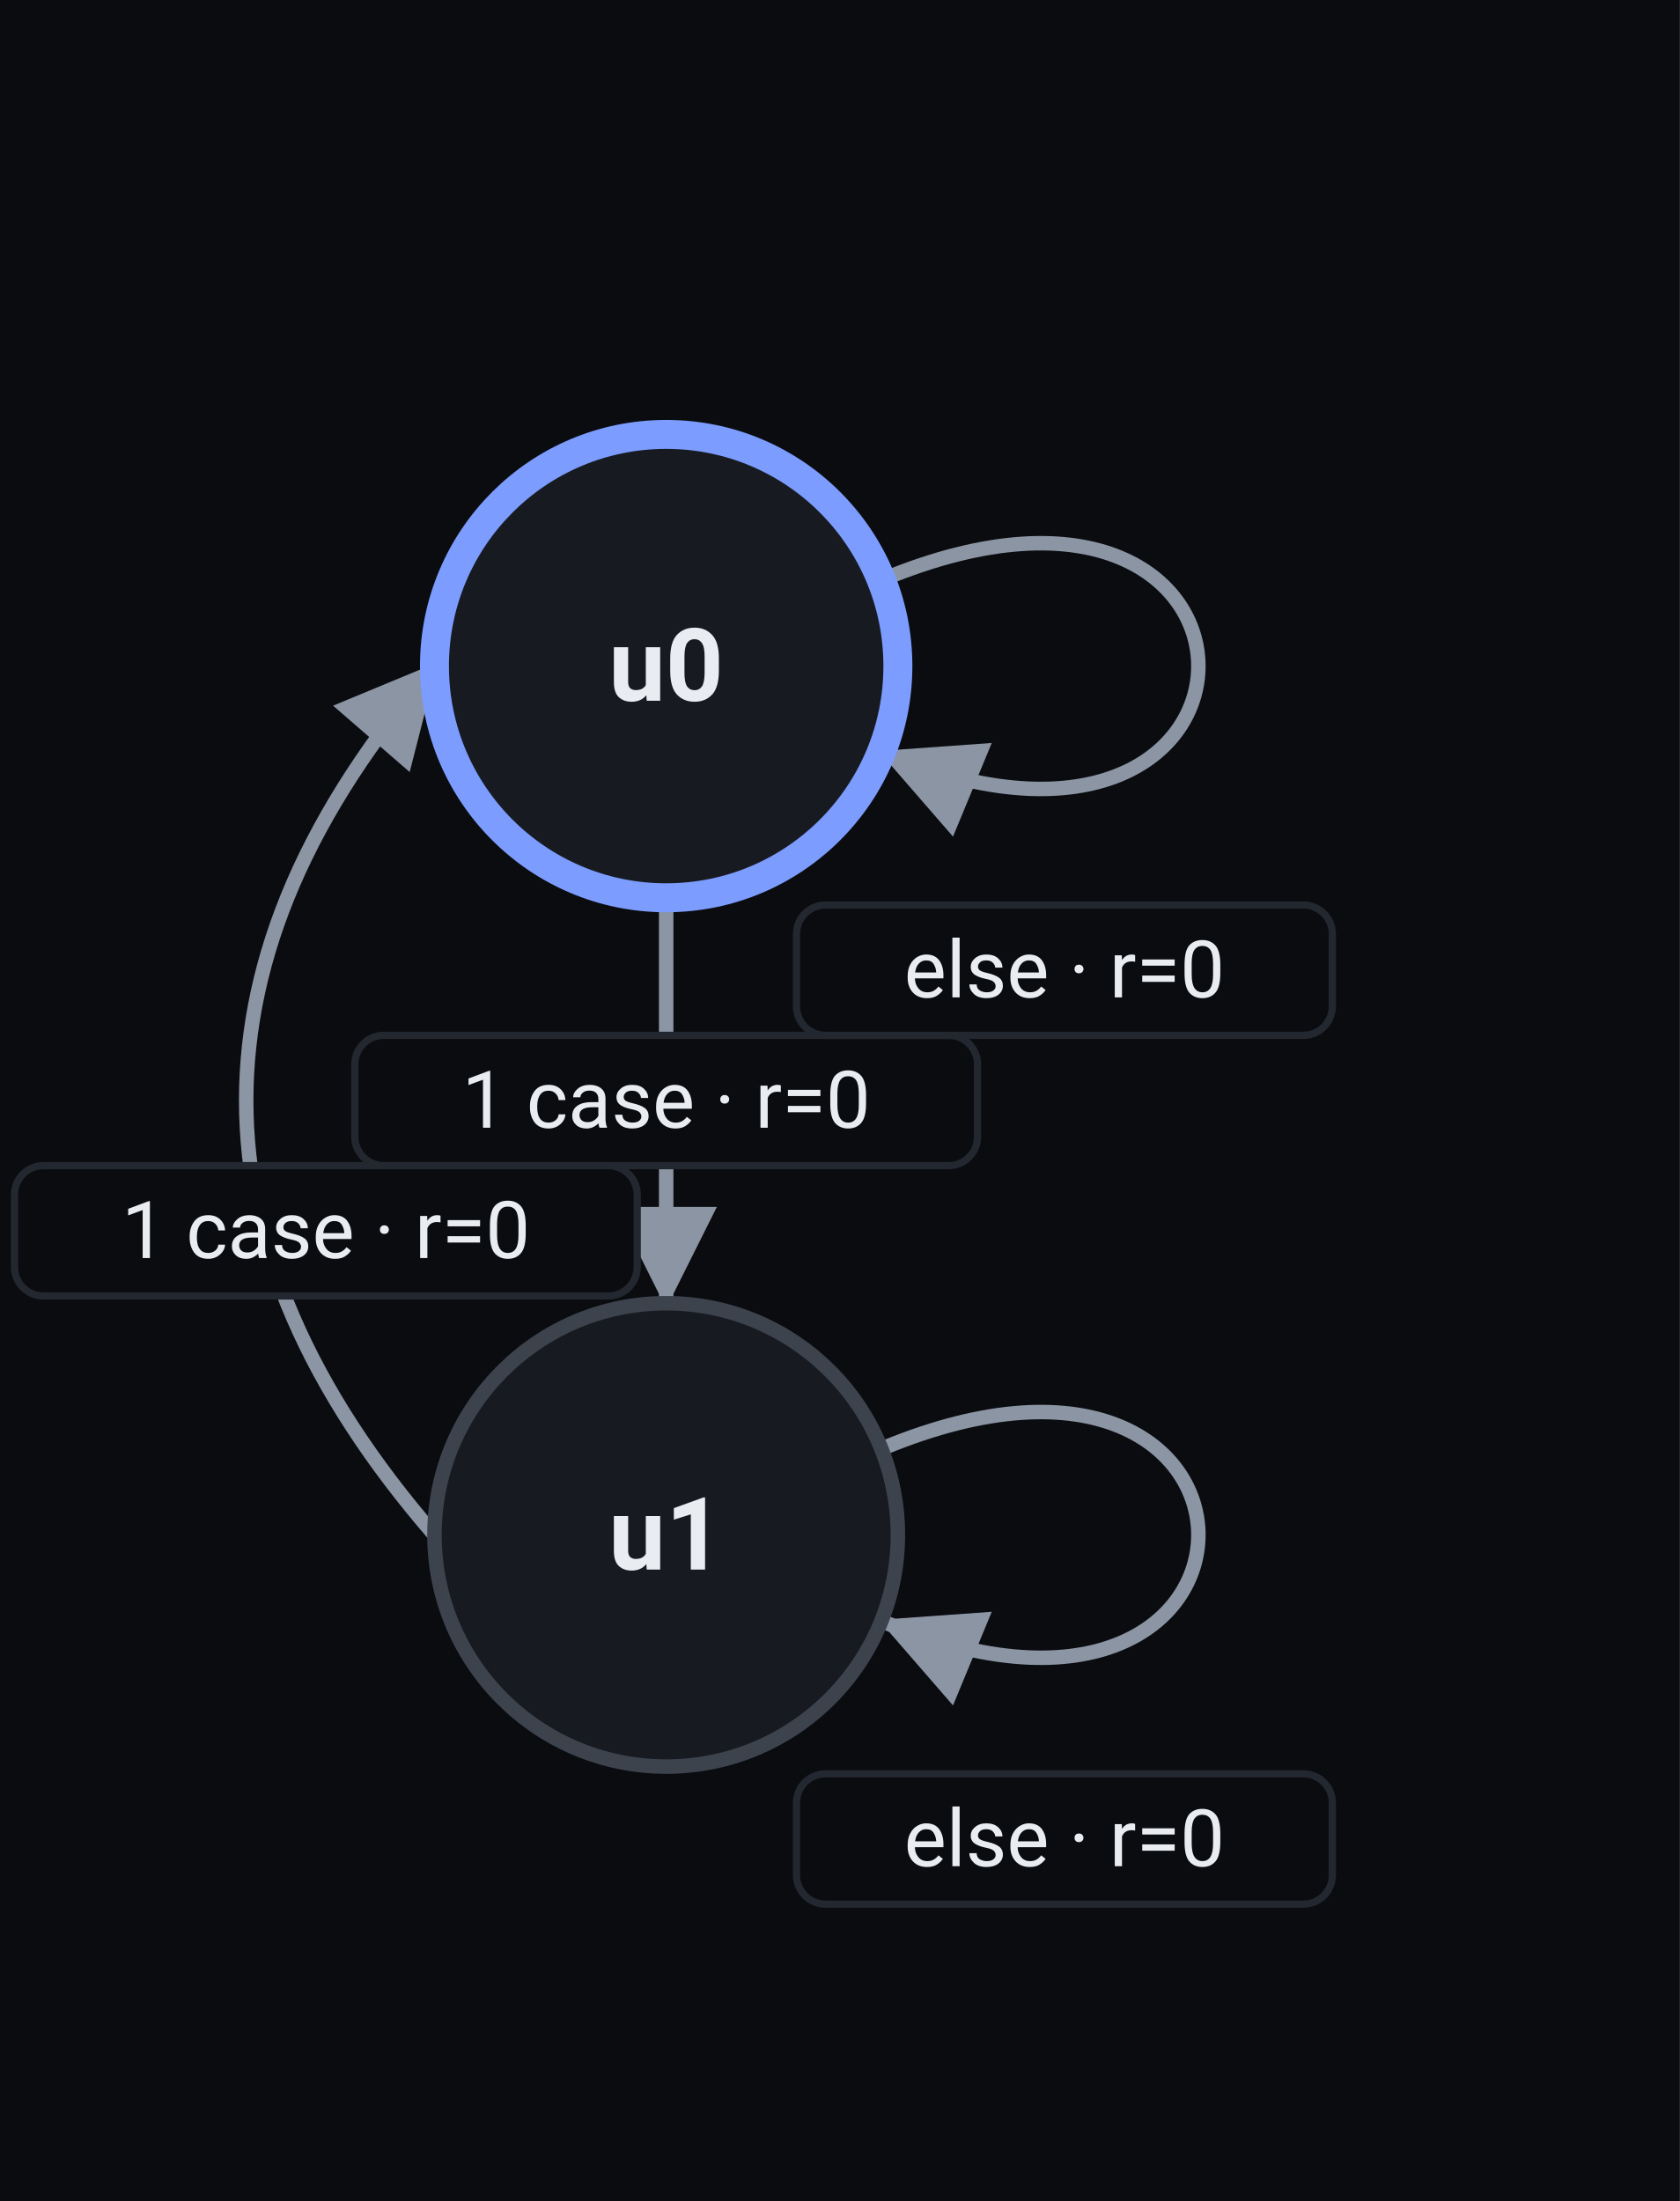
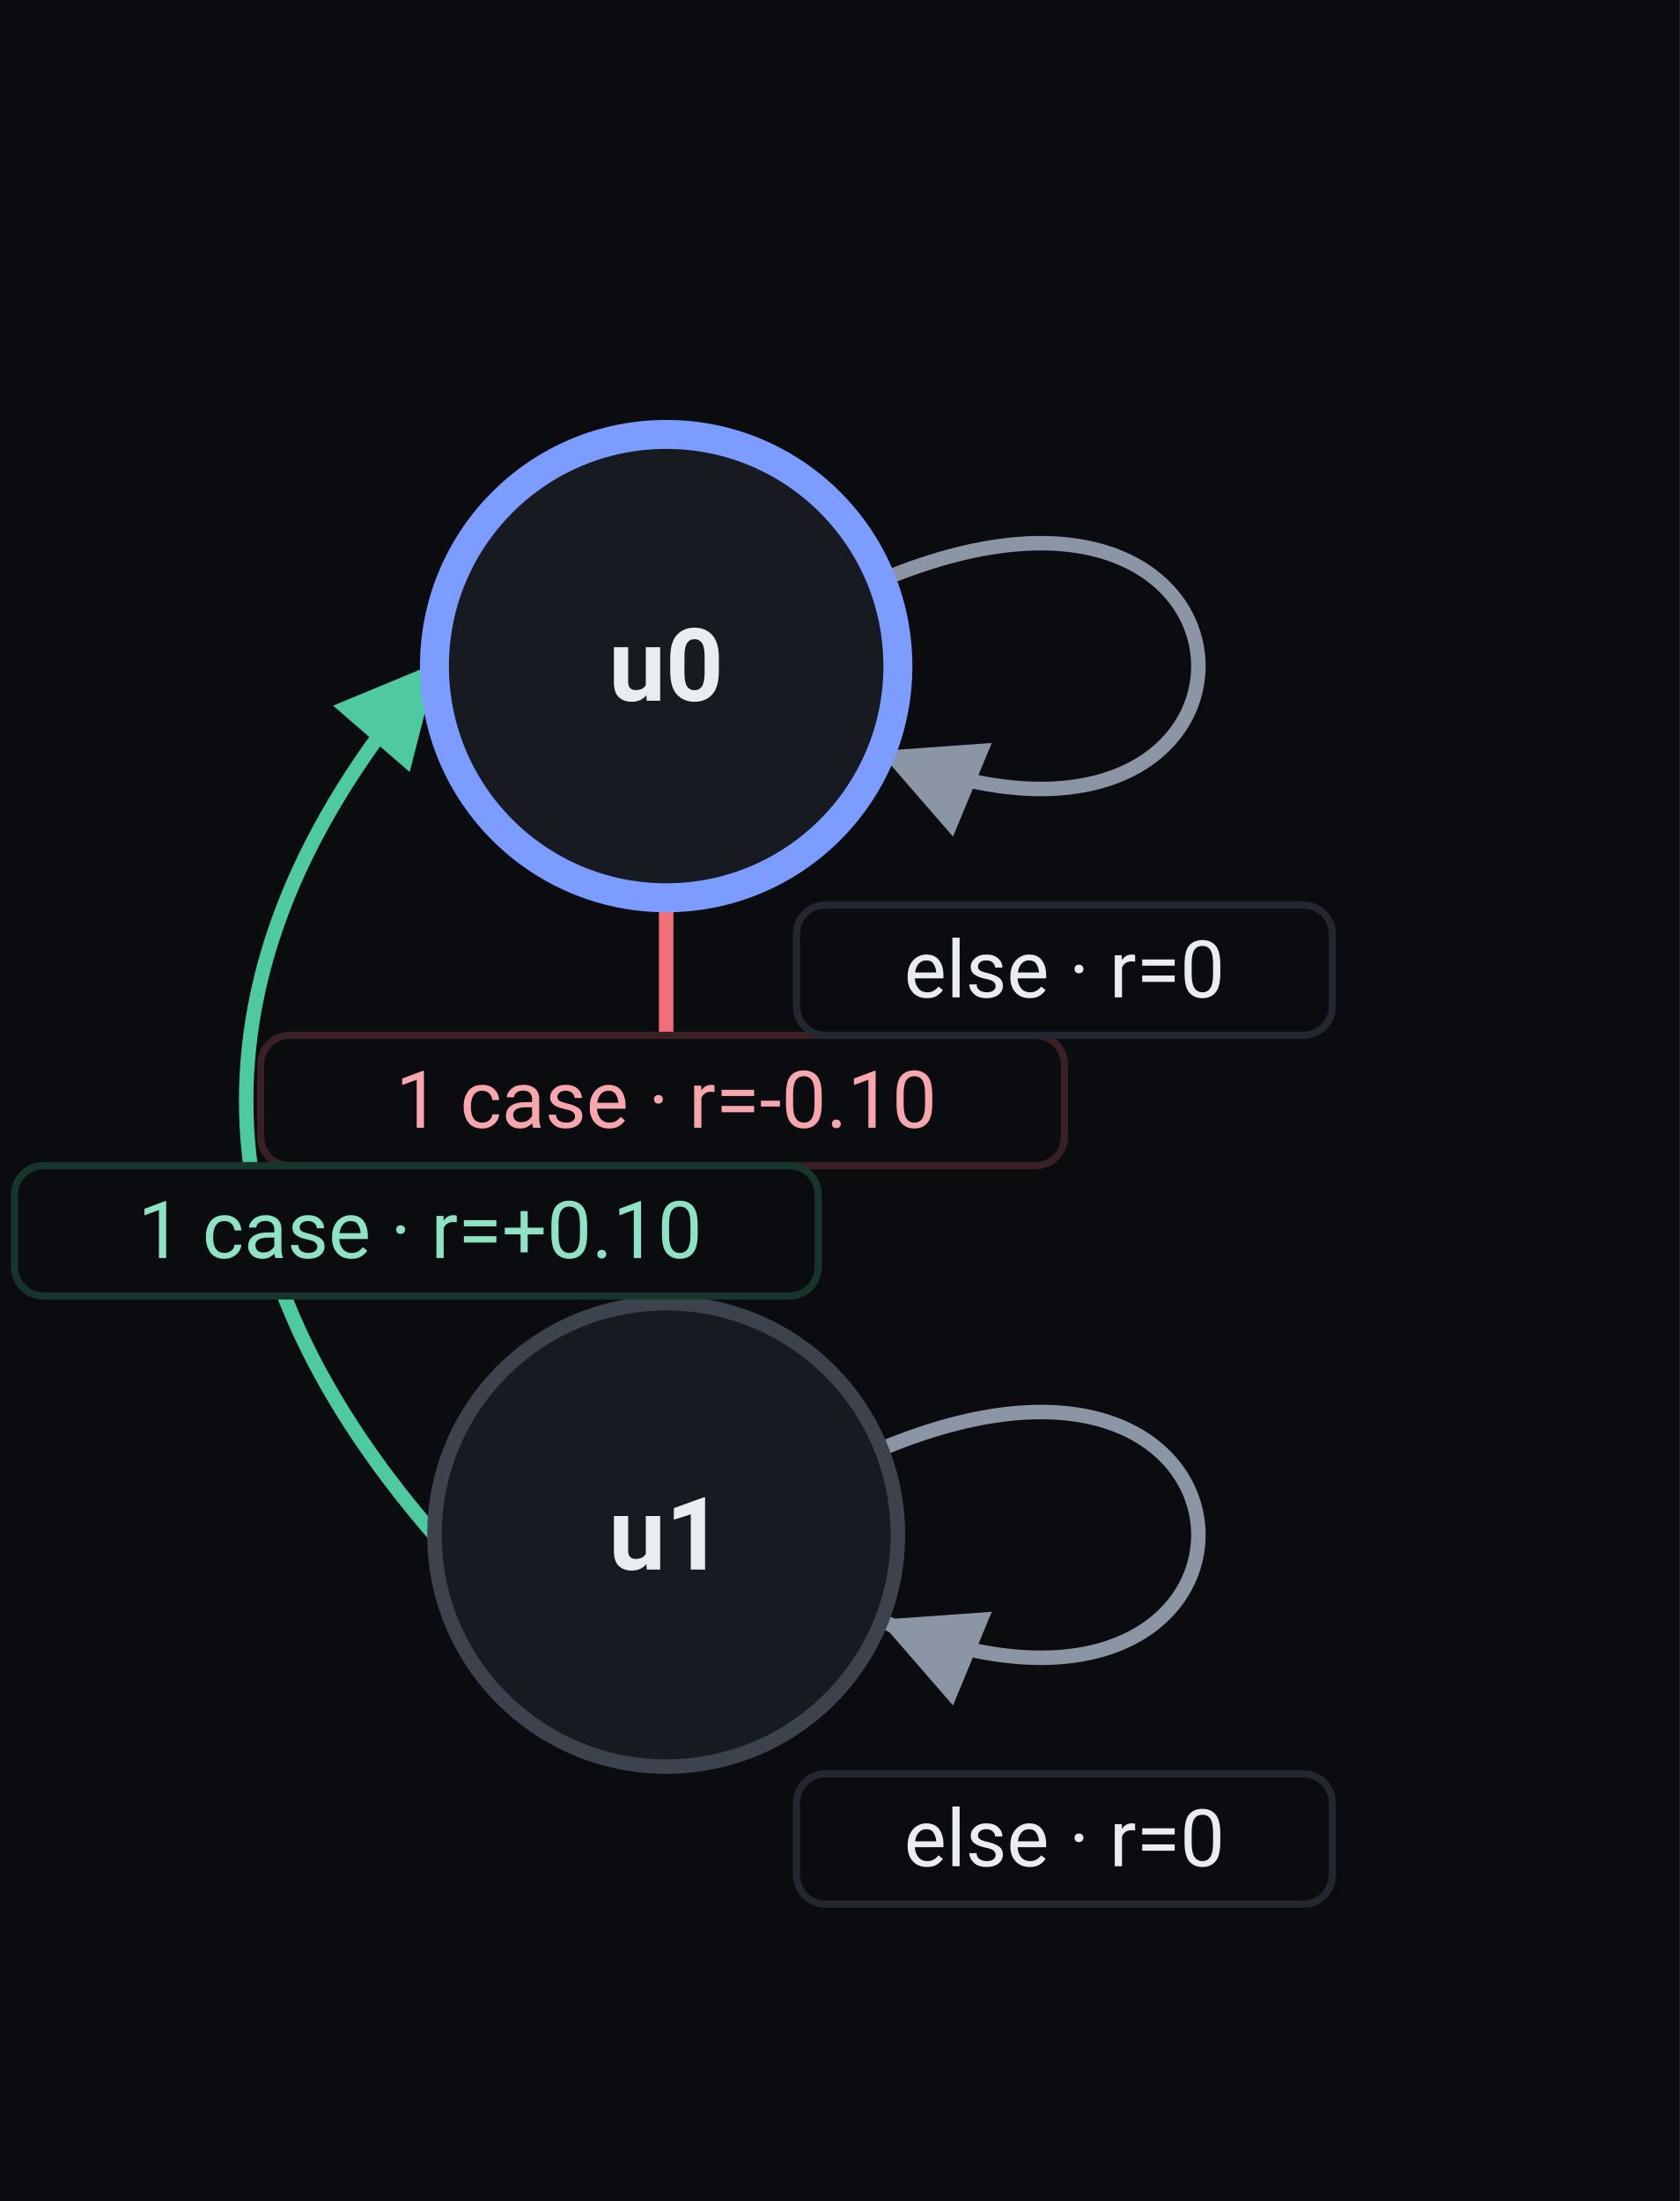
<svg xmlns="http://www.w3.org/2000/svg" width="232" height="304" viewBox="0 0 232 304" font-family="-apple-system, Segoe UI, Roboto, Helvetica, Arial, sans-serif">
  <defs>
    <marker id="arrow-positive" viewBox="0 0 10 10" refX="9.5" refY="5" markerWidth="7" markerHeight="7" orient="auto">
      <path d="M 0 0 L 10 5 L 0 10 z" fill="#4ec9a0" />
    </marker>
    <marker id="arrow-negative" viewBox="0 0 10 10" refX="9.5" refY="5" markerWidth="7" markerHeight="7" orient="auto">
      <path d="M 0 0 L 10 5 L 0 10 z" fill="#f0707a" />
    </marker>
    <marker id="arrow-zero" viewBox="0 0 10 10" refX="9.5" refY="5" markerWidth="7" markerHeight="7" orient="auto">
      <path d="M 0 0 L 10 5 L 0 10 z" fill="#8b95a3" />
    </marker>
  </defs>
  <rect width="100%" height="100%" fill="#0a0c10" />
  <g>
-     <path d="M 92 124 L 92 180" fill="none" stroke="#8b95a3" stroke-width="2" marker-end="url(#arrow-zero)" />
+     <path d="M 92 124 L 92 180" fill="none" stroke="#f0707a" stroke-width="2" marker-end="url(#arrow-negative)" />
  </g>
  <g>
-     <path d="M 60 212 Q 8 152 60 92" fill="none" stroke="#8b95a3" stroke-width="2" marker-end="url(#arrow-zero)" />
+     <path d="M 60 212 Q 8 152 60 92" fill="none" stroke="#4ec9a0" stroke-width="2" marker-end="url(#arrow-positive)" />
  </g>
  <g>
    <path d="M 122 80 C 180 56 180 128 122 104" fill="none" stroke="#8b95a3" stroke-width="2" marker-end="url(#arrow-zero)" />
  </g>
  <g>
    <path d="M 122 200 C 180 176 180 248 122 224" fill="none" stroke="#8b95a3" stroke-width="2" marker-end="url(#arrow-zero)" />
  </g>
  <g>
    <circle cx="92" cy="92" r="32" fill="#171b21" stroke="#7c9cff" stroke-width="4" />
    <text x="92" y="92" fill="#e9edf2" font-size="14px" font-weight="600" text-anchor="middle" dominant-baseline="central">u0</text>
  </g>
  <g>
    <circle cx="92" cy="212" r="32" fill="#171b21" stroke="#3d434d" stroke-width="2" />
    <text x="92" y="212" fill="#e9edf2" font-size="14px" font-weight="600" text-anchor="middle" dominant-baseline="central">u1</text>
  </g>
-   <rect x="49" y="143" width="86" height="18" rx="4" fill="#0a0c10" stroke="#23272f" stroke-width="1" />
-   <text x="92" y="152" fill="#e9edf2" font-size="11" text-anchor="middle" dominant-baseline="central">1 case · r=0</text>
-   <rect x="2" y="161" width="86" height="18" rx="4" fill="#0a0c10" stroke="#23272f" stroke-width="1" />
-   <text x="45" y="170" fill="#e9edf2" font-size="11" text-anchor="middle" dominant-baseline="central">1 case · r=0</text>
+   <rect x="36" y="143" width="111" height="18" rx="4" fill="#0a0c10" stroke="#3a2024" stroke-width="1" />
+   <text x="92" y="152" fill="#f6a6ac" font-size="11" text-anchor="middle" dominant-baseline="central">1 case · r=-0.10</text>
+   <rect x="2" y="161" width="111" height="18" rx="4" fill="#0a0c10" stroke="#17352c" stroke-width="1" />
+   <text x="58" y="170" fill="#8fe3c4" font-size="11" text-anchor="middle" dominant-baseline="central">1 case · r=+0.10</text>
  <rect x="110" y="125" width="74" height="18" rx="4" fill="#0a0c10" stroke="#23272f" stroke-width="1" />
  <text x="147" y="134" fill="#e9edf2" font-size="11" text-anchor="middle" dominant-baseline="central">else · r=0</text>
  <rect x="110" y="245" width="74" height="18" rx="4" fill="#0a0c10" stroke="#23272f" stroke-width="1" />
  <text x="147" y="254" fill="#e9edf2" font-size="11" text-anchor="middle" dominant-baseline="central">else · r=0</text>
</svg>
